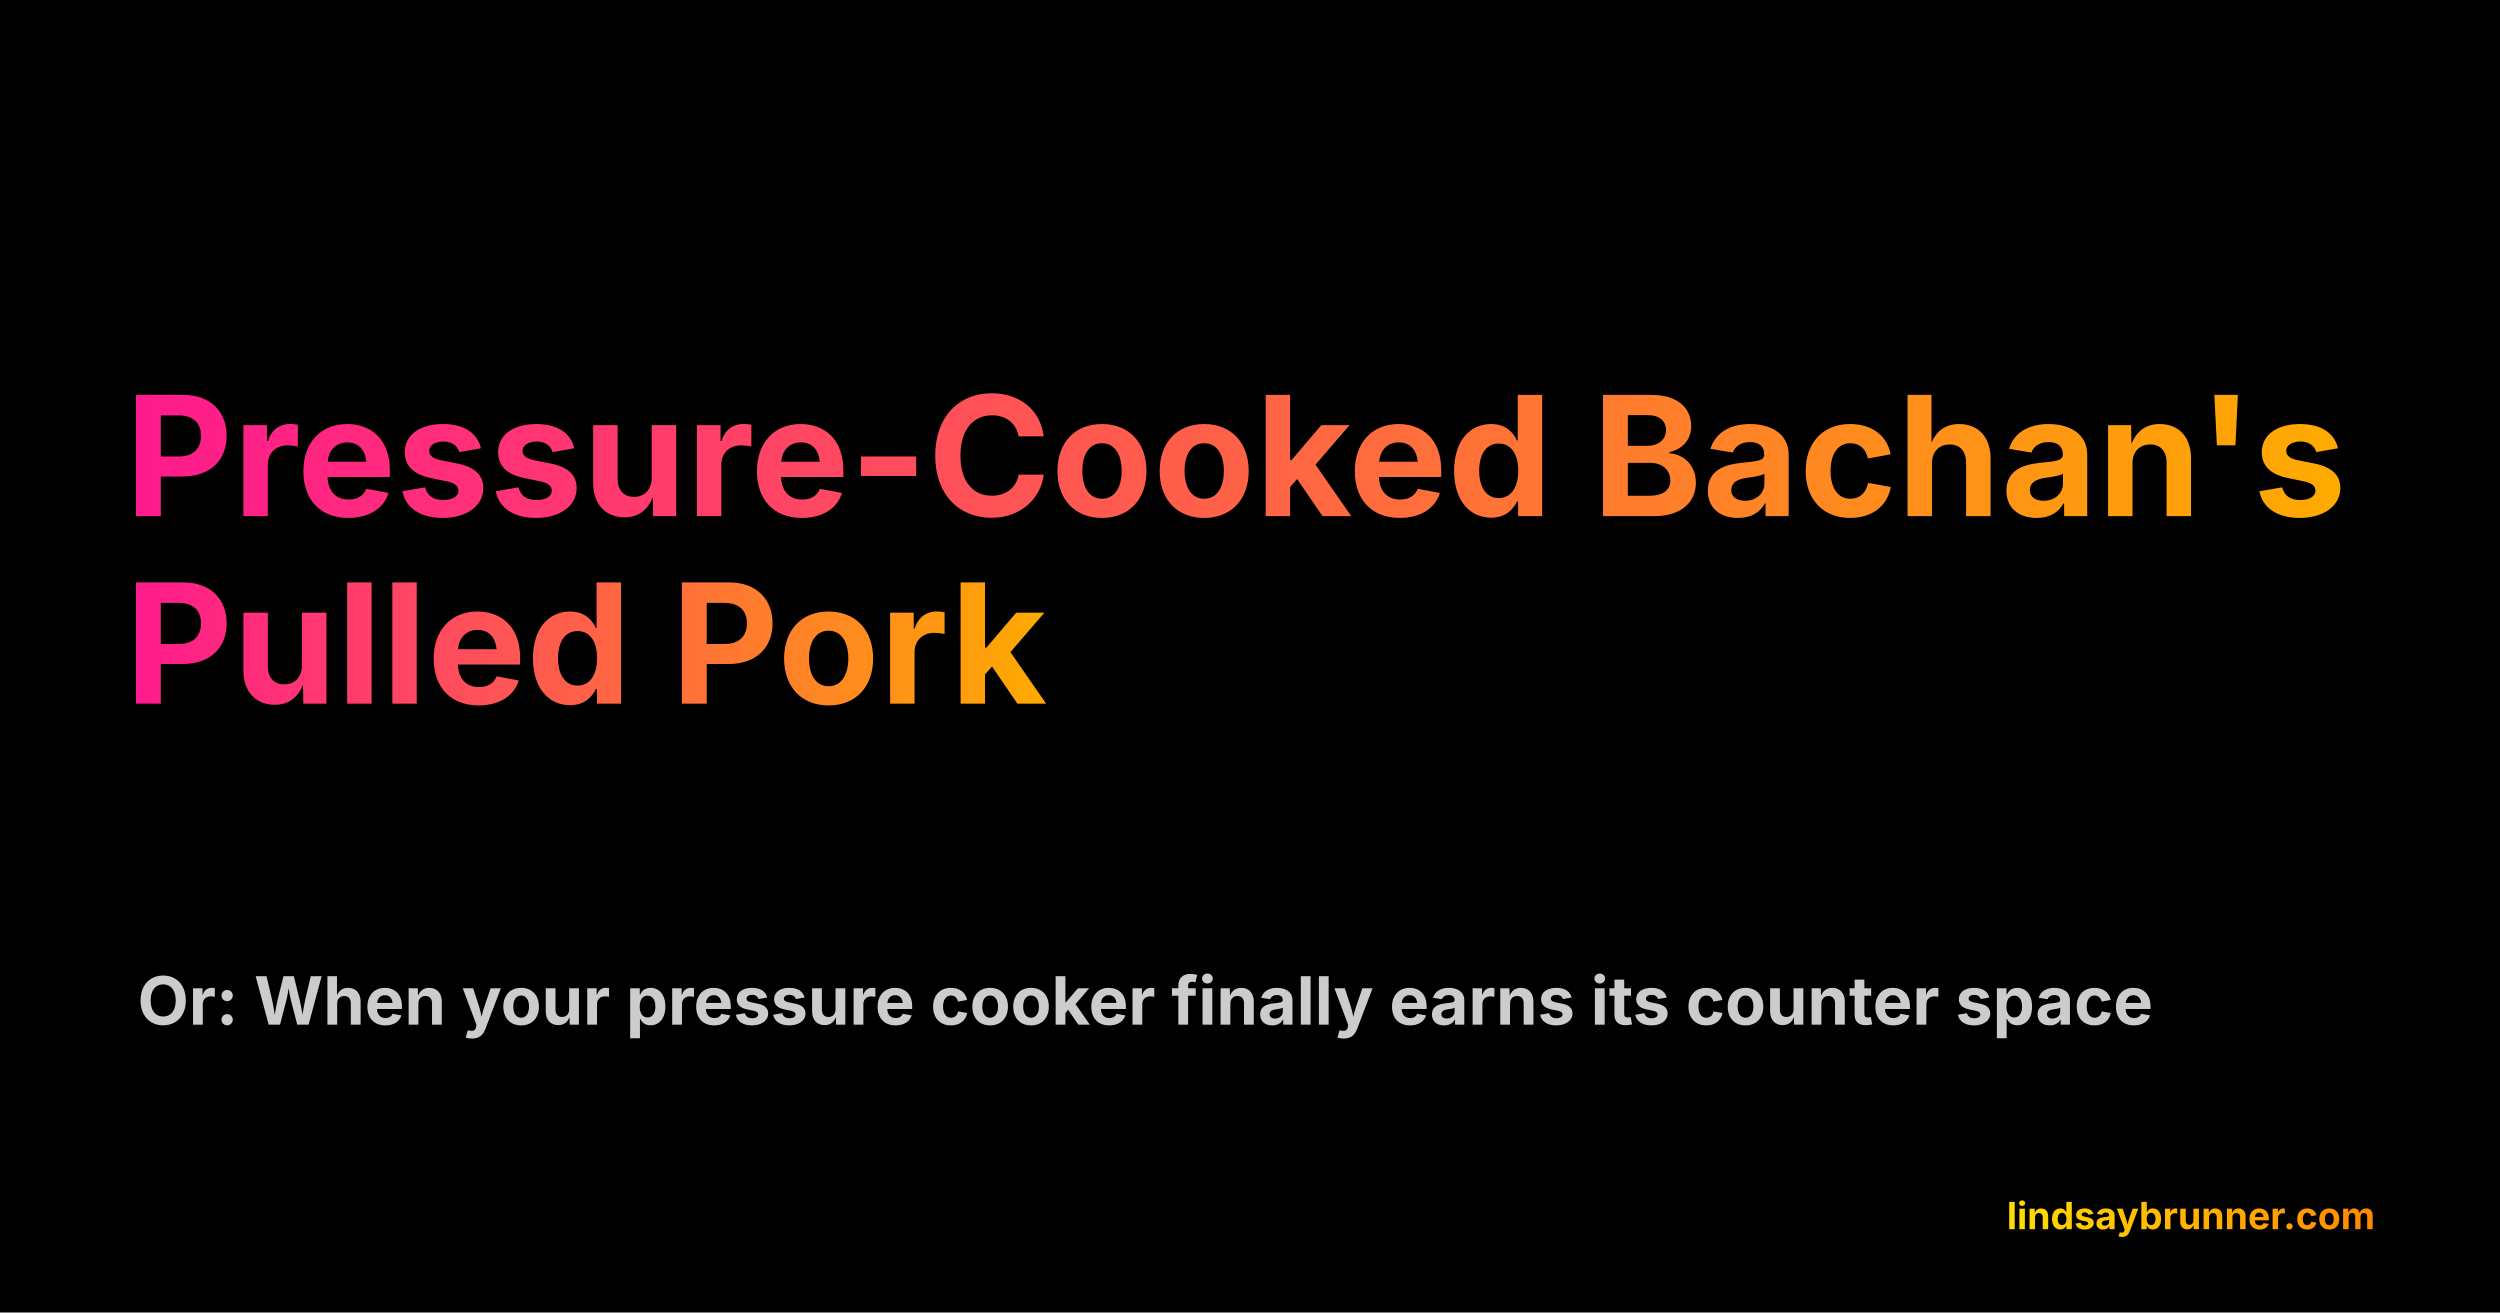
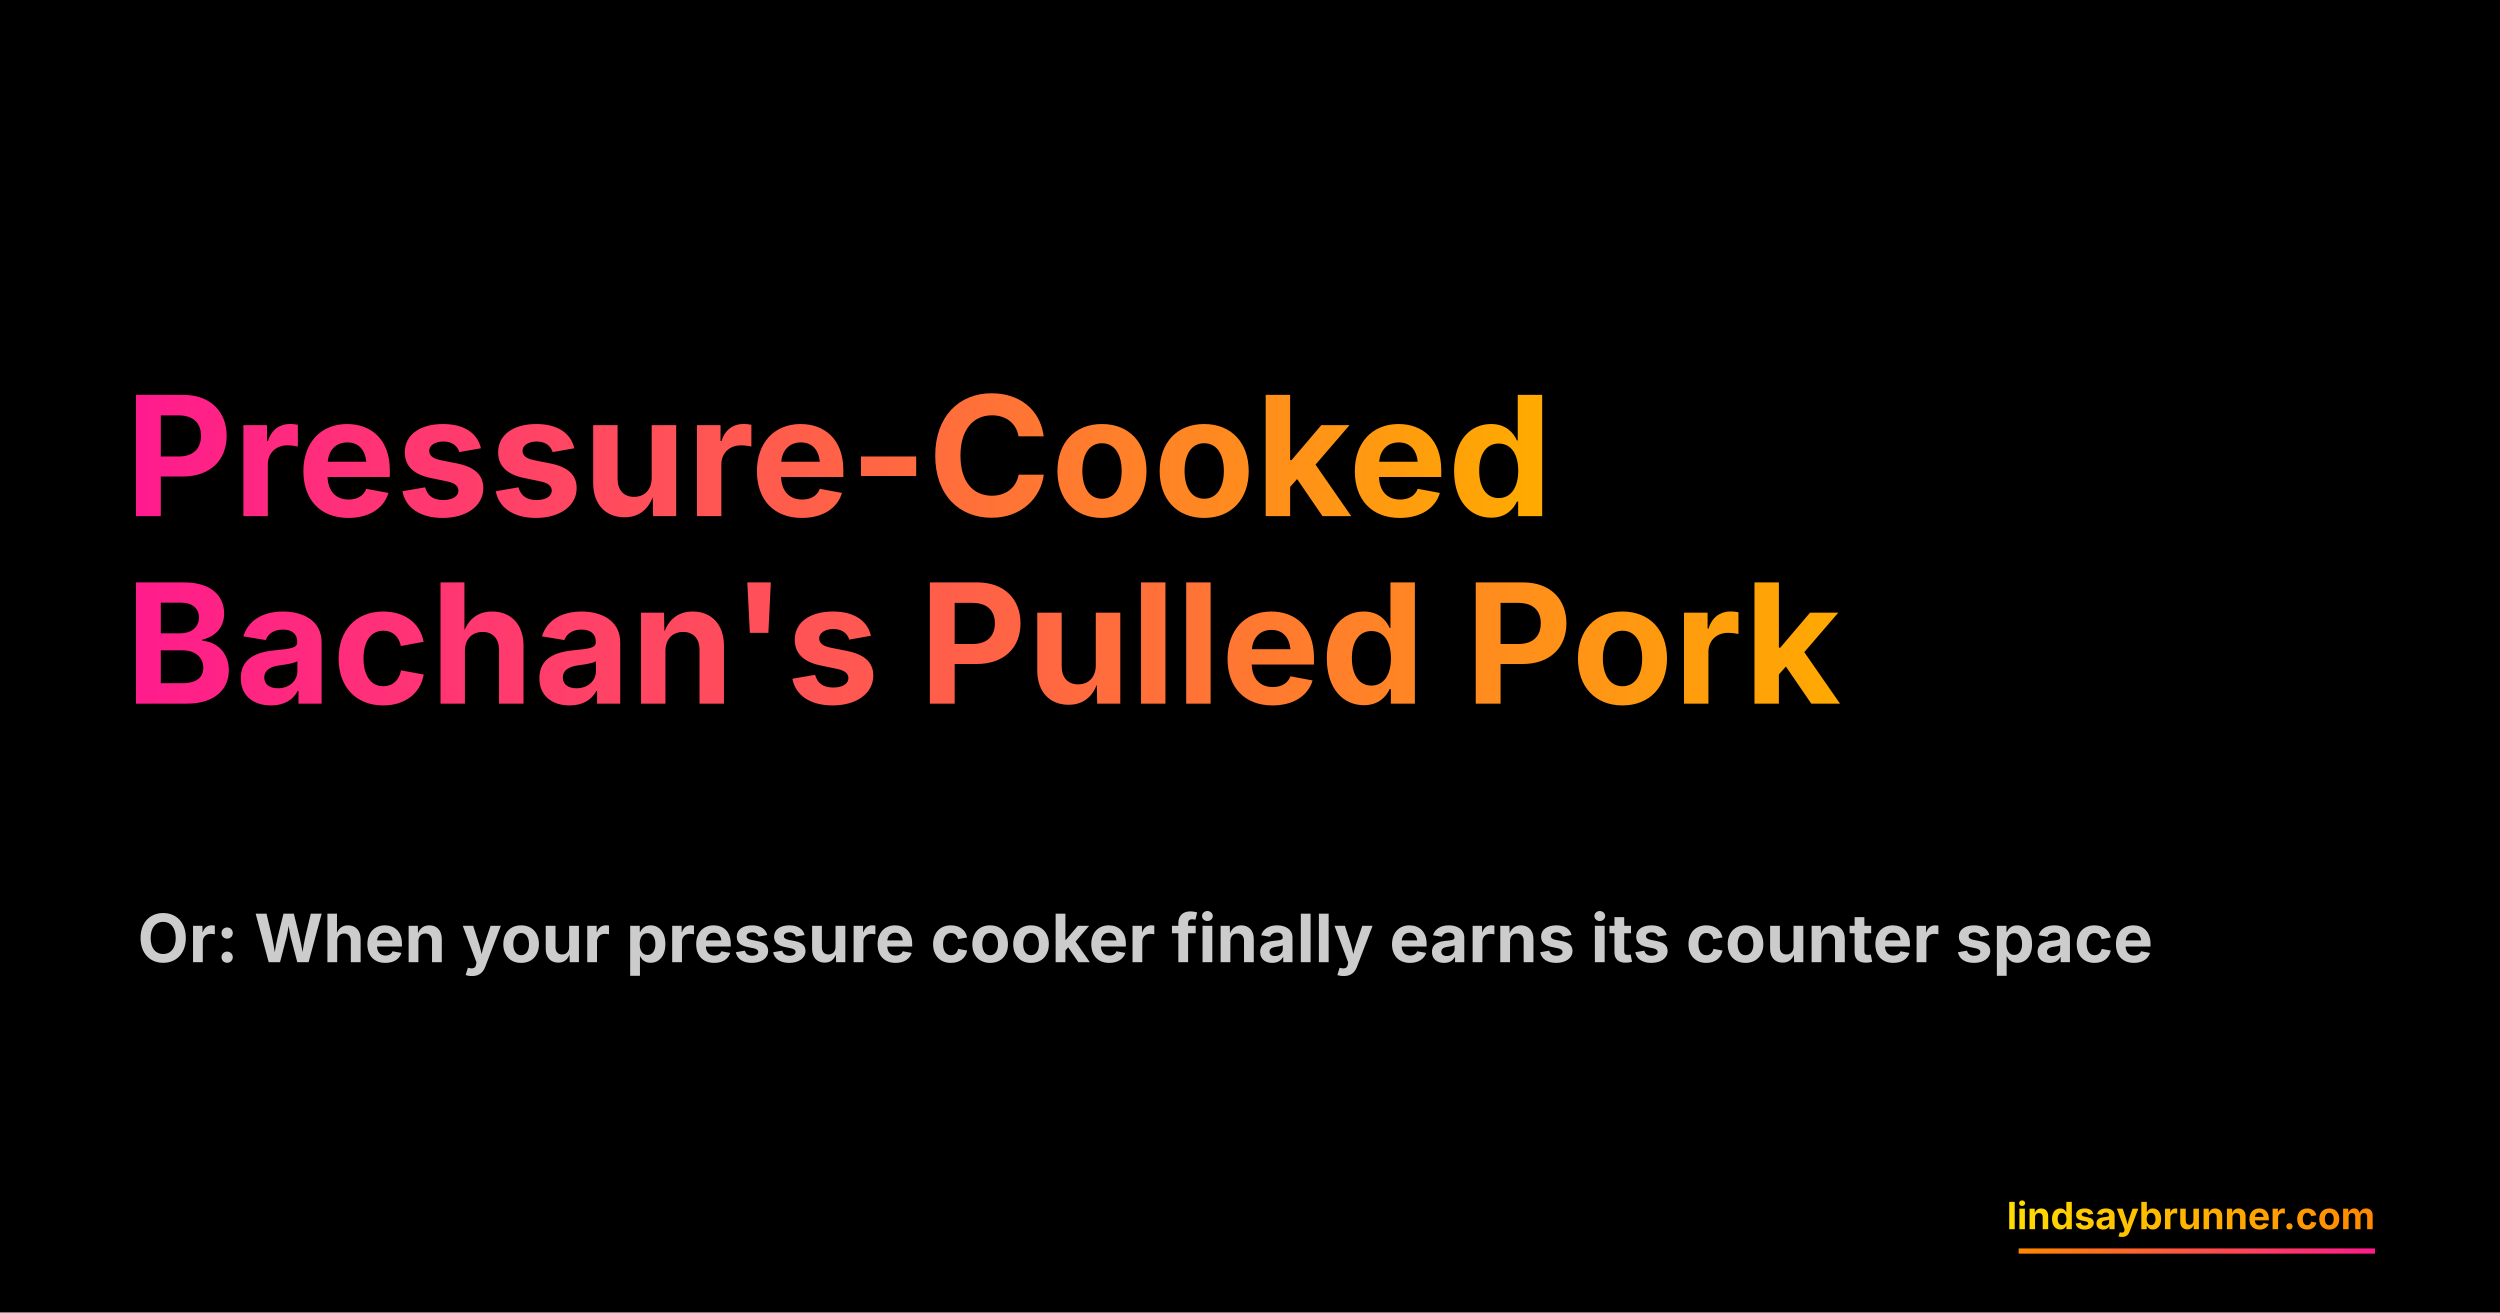
<svg xmlns="http://www.w3.org/2000/svg" width="2400" height="1260">
  <rect width="2400" height="1260" fill="#000000" />
  <defs>
    <linearGradient id="titleGradient0" x1="0%" y1="0%" x2="100%" y2="0%">
      <stop offset="0%" style="stop-color:#ff1b8d;stop-opacity:1" />
      <stop offset="100%" style="stop-color:#ffaa00;stop-opacity:1" />
    </linearGradient>
  </defs>
-   <text x="120" y="495.5" font-family="Inter, sans-serif" font-size="160" font-weight="bold" fill="url(#titleGradient0)">Pressure-Cooked Bachan's</text>
+   <text x="120" y="495.5" font-family="Inter, sans-serif" font-size="160" font-weight="bold" fill="url(#titleGradient0)">Pressure-Cooked</text>
  <defs>
    <linearGradient id="titleGradient1" x1="0%" y1="0%" x2="100%" y2="0%">
      <stop offset="0%" style="stop-color:#ff1b8d;stop-opacity:1" />
      <stop offset="100%" style="stop-color:#ffaa00;stop-opacity:1" />
    </linearGradient>
  </defs>
-   <text x="120" y="675.5" font-family="Inter, sans-serif" font-size="160" font-weight="bold" fill="url(#titleGradient1)">Pulled Pork</text>
-   <text x="132" y="983.7" font-family="Inter, sans-serif" font-size="64" font-weight="bold" fill="#cccccc">Or: When your pressure cooker finally earns its counter space</text>
+   <text x="120" y="675.5" font-family="Inter, sans-serif" font-size="160" font-weight="bold" fill="url(#titleGradient1)">Bachan's Pulled Pork</text>
+   <text x="132" y="923.7" font-family="Inter, sans-serif" font-size="64" font-weight="bold" fill="#cccccc">Or: When your pressure cooker finally earns its counter space</text>
  <defs>
    <linearGradient id="urlGradient" x1="0%" y1="0%" x2="100%" y2="0%">
      <stop offset="0%" style="stop-color:#ffdd00;stop-opacity:1" />
      <stop offset="100%" style="stop-color:#ff8800;stop-opacity:1" />
    </linearGradient>
  </defs>
  <text x="2280" y="1180" font-family="Inter, sans-serif" font-size="36" font-weight="bold" fill="url(#urlGradient)" text-anchor="end" dominant-baseline="auto">lindsaybrunner.com</text>
  <defs>
-     <linearGradient id="underlineGradient" x1="0%" y1="0%" x2="100%" y2="0%">
+     <linearGradient id="underlineGradient" x1="1937.91" y1="1201" x2="2280" y2="1201" gradientUnits="userSpaceOnUse">
      <stop offset="0%" style="stop-color:#ff8800;stop-opacity:1" />
      <stop offset="100%" style="stop-color:#ff1b8d;stop-opacity:1" />
    </linearGradient>
  </defs>
-   <line x1="1927.91" y1="1185" x2="2270" y2="1185" stroke="url(#underlineGradient)" stroke-width="3" />
+   <line x1="1937.91" y1="1201" x2="2280" y2="1201" stroke="url(#underlineGradient)" stroke-width="5" />
</svg>
